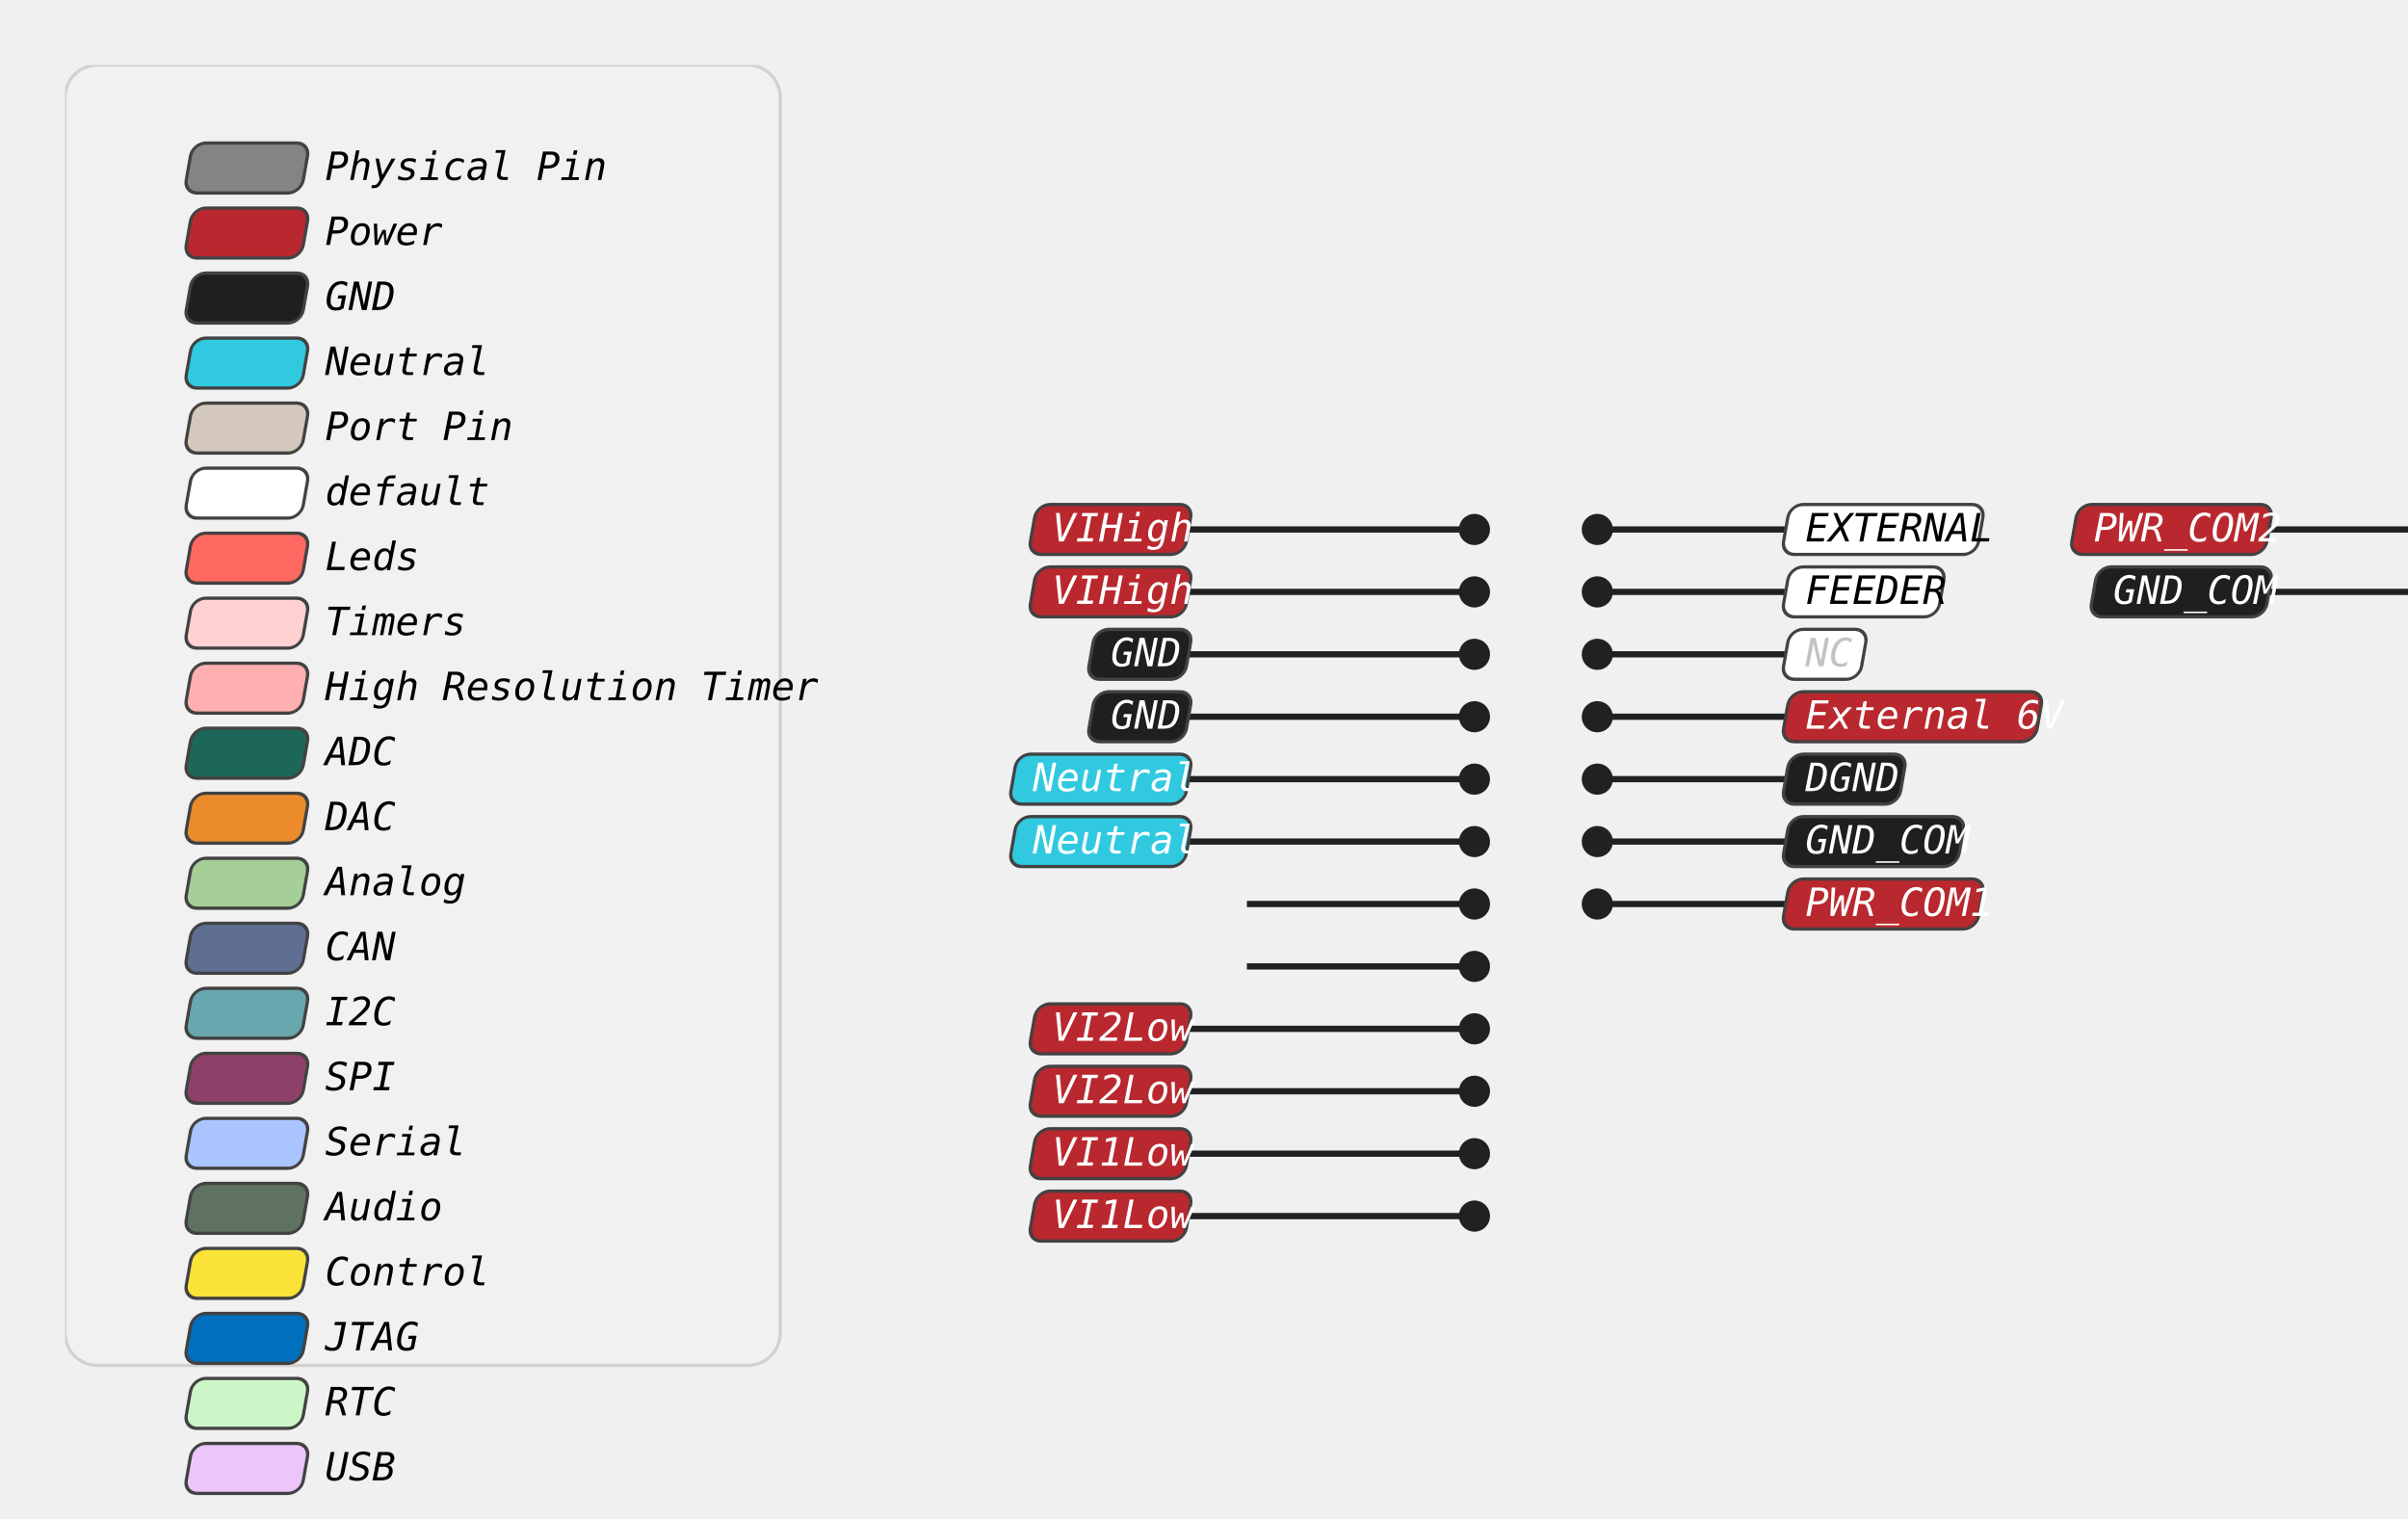
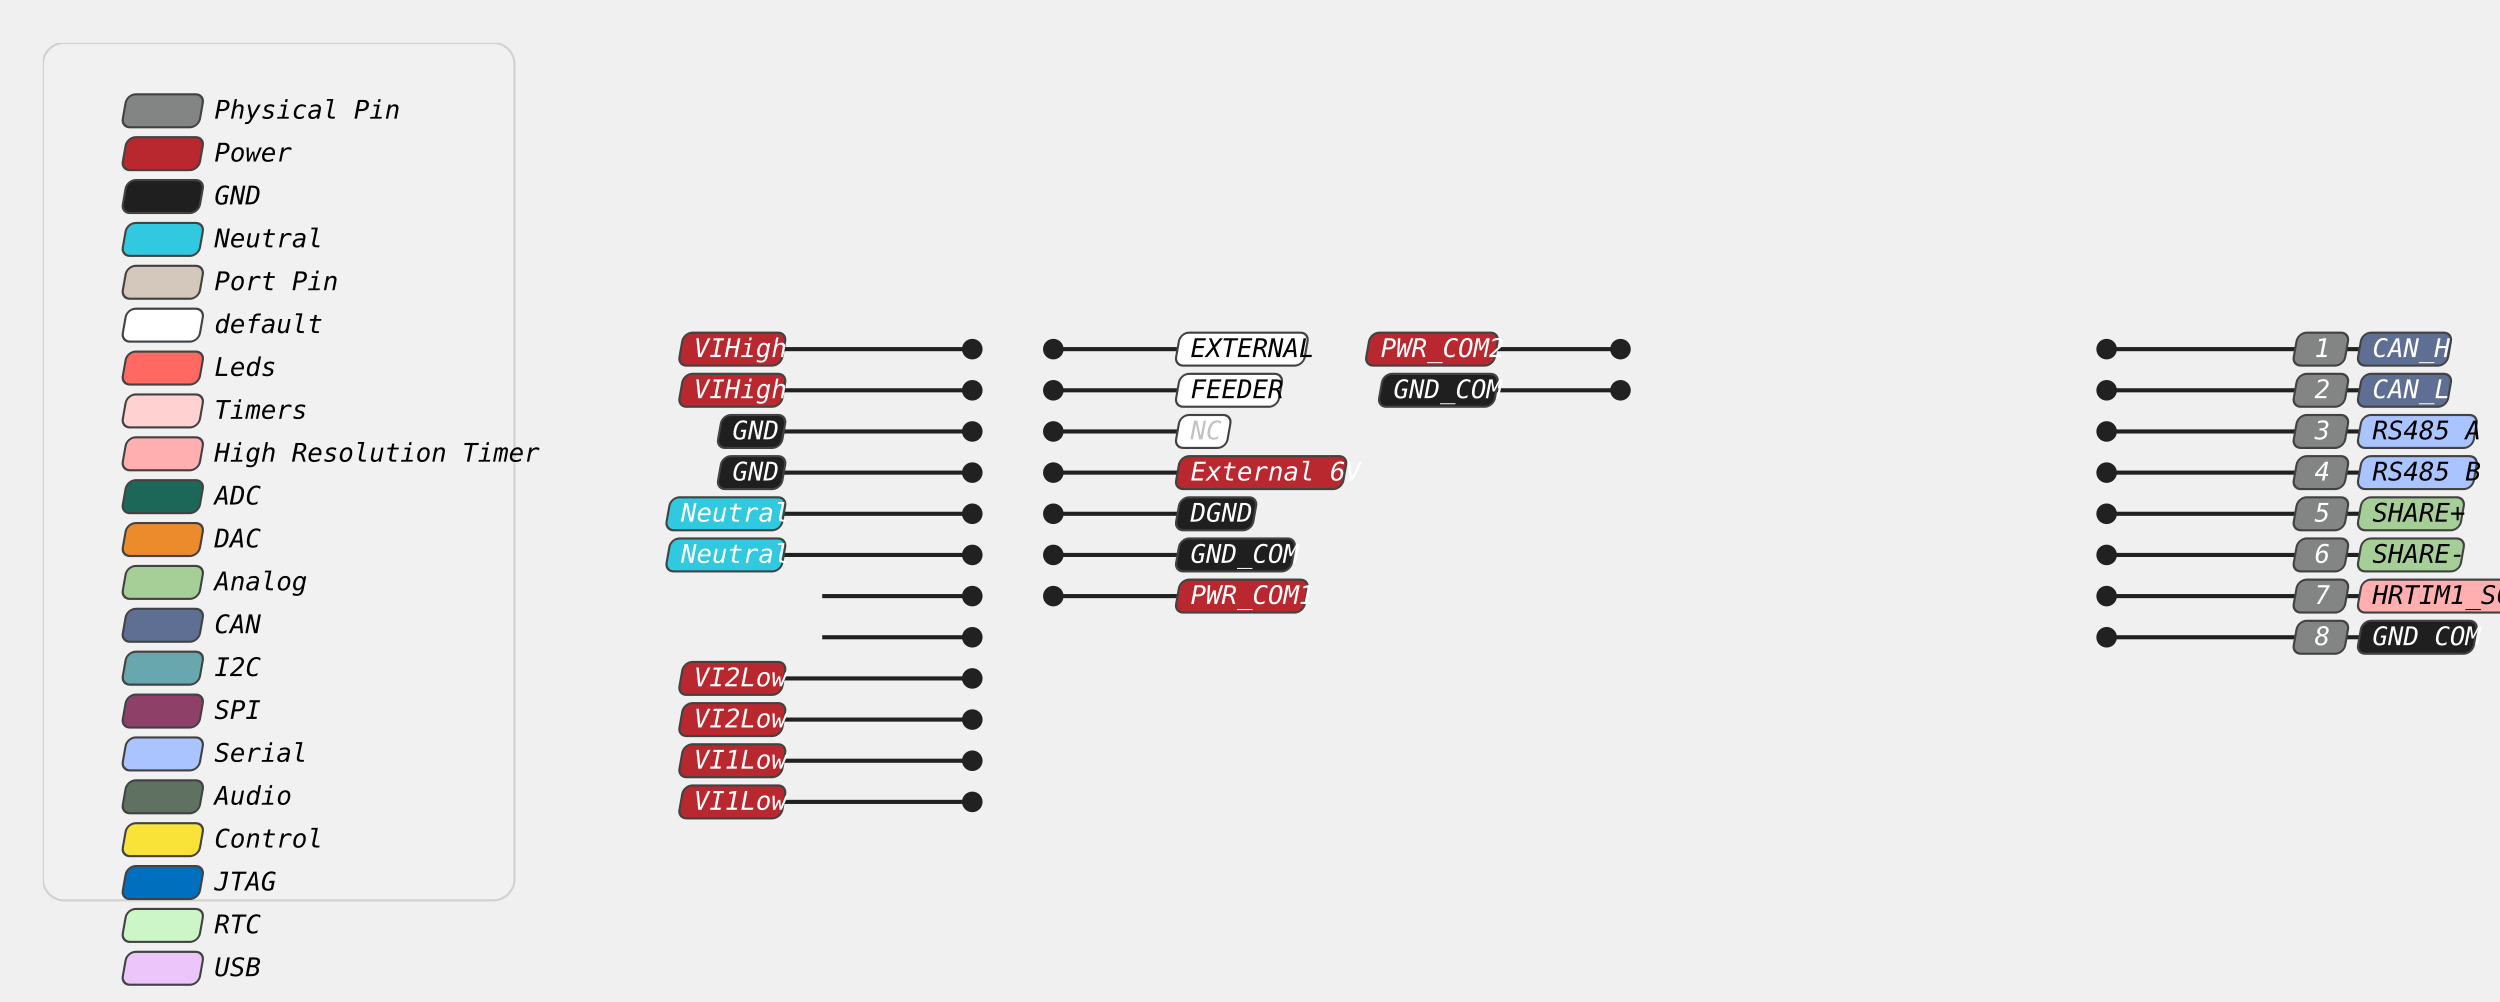
<svg xmlns="http://www.w3.org/2000/svg" version="1.1" x="0" y="0">
  <svg version="1.1" x="10" y="10">
    <rect x="0" y="0" height="200" width="110" rx="5" ry="5" style="fill:#f1f1f1 ; stroke-width:0.5; stroke:#d1d1d1; " />
    <rect x="21.763" y="12" height="7.68" width="18" rx="2" ry="2" style="fill:#828584; stroke-width:0.5; stroke:#424242; " transform="skewX(-10)" />
    <text x="22.0" y="17.68" style="font-size:0.5em; font-family:Monospace; fill:#ffffff; font-style:italic; ">
    </text>
    <text x="40.0" y="17.68" style="font-size:0.5em; font-family:Monospace; fill:#000000; font-style:italic; ">
Physical Pin</text>
    <rect x="23.527" y="22" height="7.68" width="18" rx="2" ry="2" style="fill:#b9282e; stroke-width:0.5; stroke:#424242; " transform="skewX(-10)" />
    <text x="22.0" y="27.68" style="font-size:0.5em; font-family:Monospace; fill:#ffffff; font-style:italic; ">
    </text>
    <text x="40.0" y="27.68" style="font-size:0.5em; font-family:Monospace; fill:#000000; font-style:italic; ">
Power</text>
    <rect x="25.29" y="32" height="7.68" width="18" rx="2" ry="2" style="fill:#1f1f1f; stroke-width:0.5; stroke:#424242; " transform="skewX(-10)" />
    <text x="22.0" y="37.68" style="font-size:0.5em; font-family:Monospace; fill:#ffffff; font-style:italic; ">
    </text>
    <text x="40.0" y="37.68" style="font-size:0.5em; font-family:Monospace; fill:#000000; font-style:italic; ">
GND</text>
    <rect x="27.053" y="42" height="7.68" width="18" rx="2" ry="2" style="fill:#30c9e0; stroke-width:0.5; stroke:#424242; " transform="skewX(-10)" />
    <text x="22.0" y="47.68" style="font-size:0.5em; font-family:Monospace; fill:#ffffff; font-style:italic; ">
    </text>
    <text x="40.0" y="47.68" style="font-size:0.5em; font-family:Monospace; fill:#000000; font-style:italic; ">
Neutral</text>
    <rect x="28.816" y="52" height="7.68" width="18" rx="2" ry="2" style="fill:#d3c8bb; stroke-width:0.5; stroke:#424242; " transform="skewX(-10)" />
    <text x="22.0" y="57.68" style="font-size:0.5em; font-family:Monospace; fill:#000000; font-style:italic; ">
    </text>
    <text x="40.0" y="57.68" style="font-size:0.5em; font-family:Monospace; fill:#000000; font-style:italic; ">
Port Pin</text>
    <rect x="30.58" y="62" height="7.68" width="18" rx="2" ry="2" style="fill:#ffffff; stroke-width:0.5; stroke:#424242; " transform="skewX(-10)" />
    <text x="22.0" y="67.68" style="font-size:0.5em; font-family:Monospace; fill:#000000; font-style:italic; ">
    </text>
    <text x="40.0" y="67.68" style="font-size:0.5em; font-family:Monospace; fill:#000000; font-style:italic; ">
default</text>
    <rect x="32.343" y="72" height="7.68" width="18" rx="2" ry="2" style="fill:#FF6961; stroke-width:0.5; stroke:#424242; " transform="skewX(-10)" />
    <text x="22.0" y="77.68" style="font-size:0.5em; font-family:Monospace; fill:#ffffff; font-style:italic; ">
    </text>
    <text x="40.0" y="77.68" style="font-size:0.5em; font-family:Monospace; fill:#000000; font-style:italic; ">
Leds</text>
    <rect x="34.106" y="82" height="7.68" width="18" rx="2" ry="2" style="fill:#FFD1D1; stroke-width:0.5; stroke:#424242; " transform="skewX(-10)" />
    <text x="22.0" y="87.68" style="font-size:0.5em; font-family:Monospace; fill:#000000; font-style:italic; ">
    </text>
    <text x="40.0" y="87.68" style="font-size:0.5em; font-family:Monospace; fill:#000000; font-style:italic; ">
Timers</text>
    <rect x="35.869" y="92" height="7.68" width="18" rx="2" ry="2" style="fill:#FFAFAF; stroke-width:0.5; stroke:#424242; " transform="skewX(-10)" />
    <text x="22.0" y="97.68" style="font-size:0.5em; font-family:Monospace; fill:#000000; font-style:italic; ">
    </text>
    <text x="40.0" y="97.68" style="font-size:0.5em; font-family:Monospace; fill:#000000; font-style:italic; ">
High Resolution Timer</text>
    <rect x="37.633" y="102" height="7.68" width="18" rx="2" ry="2" style="fill:#1C6758; stroke-width:0.5; stroke:#424242; " transform="skewX(-10)" />
    <text x="22.0" y="107.68" style="font-size:0.5em; font-family:Monospace; fill:#ffffff; font-style:italic; ">
    </text>
    <text x="40.0" y="107.68" style="font-size:0.5em; font-family:Monospace; fill:#000000; font-style:italic; ">
ADC</text>
    <rect x="39.396" y="112" height="7.68" width="18" rx="2" ry="2" style="fill:#eb8b2c; stroke-width:0.5; stroke:#424242; " transform="skewX(-10)" />
    <text x="22.0" y="117.68" style="font-size:0.5em; font-family:Monospace; fill:#000000; font-style:italic; ">
    </text>
    <text x="40.0" y="117.68" style="font-size:0.5em; font-family:Monospace; fill:#000000; font-style:italic; ">
DAC</text>
    <rect x="41.159" y="122" height="7.68" width="18" rx="2" ry="2" style="fill:#A6CF98; stroke-width:0.5; stroke:#424242; " transform="skewX(-10)" />
    <text x="22.0" y="127.68" style="font-size:0.5em; font-family:Monospace; fill:#000000; font-style:italic; ">
    </text>
    <text x="40.0" y="127.68" style="font-size:0.5em; font-family:Monospace; fill:#000000; font-style:italic; ">
Analog</text>
    <rect x="42.923" y="132" height="7.68" width="18" rx="2" ry="2" style="fill:#5F6F94; stroke-width:0.5; stroke:#424242; " transform="skewX(-10)" />
    <text x="22.0" y="137.68" style="font-size:0.5em; font-family:Monospace; fill:#ffffff; font-style:italic; ">
    </text>
    <text x="40.0" y="137.68" style="font-size:0.5em; font-family:Monospace; fill:#000000; font-style:italic; ">
CAN</text>
    <rect x="44.686" y="142" height="7.68" width="18" rx="2" ry="2" style="fill:#68A7AD; stroke-width:0.5; stroke:#424242; " transform="skewX(-10)" />
    <text x="22.0" y="147.68" style="font-size:0.5em; font-family:Monospace; fill:#000000; font-style:italic; ">
    </text>
    <text x="40.0" y="147.68" style="font-size:0.5em; font-family:Monospace; fill:#000000; font-style:italic; ">
I2C</text>
    <rect x="46.449" y="152" height="7.68" width="18" rx="2" ry="2" style="fill:#8F4068; stroke-width:0.5; stroke:#424242; " transform="skewX(-10)" />
    <text x="22.0" y="157.68" style="font-size:0.5em; font-family:Monospace; fill:#ffffff; font-style:italic; ">
    </text>
    <text x="40.0" y="157.68" style="font-size:0.5em; font-family:Monospace; fill:#000000; font-style:italic; ">
SPI</text>
    <rect x="48.212" y="162" height="7.68" width="18" rx="2" ry="2" style="fill:#AAC4FF; stroke-width:0.5; stroke:#424242; " transform="skewX(-10)" />
    <text x="22.0" y="167.68" style="font-size:0.5em; font-family:Monospace; fill:#000000; font-style:italic; ">
    </text>
    <text x="40.0" y="167.68" style="font-size:0.5em; font-family:Monospace; fill:#000000; font-style:italic; ">
Serial</text>
    <rect x="49.976" y="172" height="7.68" width="18" rx="2" ry="2" style="fill:#5F7161; stroke-width:0.5; stroke:#424242; " transform="skewX(-10)" />
    <text x="22.0" y="177.68" style="font-size:0.5em; font-family:Monospace; fill:#ffffff; font-style:italic; ">
    </text>
    <text x="40.0" y="177.68" style="font-size:0.5em; font-family:Monospace; fill:#000000; font-style:italic; ">
Audio</text>
    <rect x="51.739" y="182" height="7.68" width="18" rx="2" ry="2" style="fill:#f9e339; stroke-width:0.5; stroke:#424242; " transform="skewX(-10)" />
    <text x="22.0" y="187.68" style="font-size:0.5em; font-family:Monospace; fill:#000000; font-style:italic; ">
    </text>
    <text x="40.0" y="187.68" style="font-size:0.5em; font-family:Monospace; fill:#000000; font-style:italic; ">
Control</text>
    <rect x="53.502" y="192" height="7.68" width="18" rx="2" ry="2" style="fill:#006fbe; stroke-width:0.5; stroke:#424242; " transform="skewX(-10)" />
    <text x="22.0" y="197.68" style="font-size:0.5em; font-family:Monospace; fill:#ffffff; font-style:italic; ">
    </text>
    <text x="40.0" y="197.68" style="font-size:0.5em; font-family:Monospace; fill:#000000; font-style:italic; ">
JTAG</text>
    <rect x="55.265" y="202" height="7.68" width="18" rx="2" ry="2" style="fill:#CCF6C8; stroke-width:0.5; stroke:#424242; " transform="skewX(-10)" />
    <text x="22.0" y="207.68" style="font-size:0.5em; font-family:Monospace; fill:#000000; font-style:italic; ">
    </text>
    <text x="40.0" y="207.68" style="font-size:0.5em; font-family:Monospace; fill:#000000; font-style:italic; ">
RTC</text>
    <rect x="57.029" y="212" height="7.68" width="18" rx="2" ry="2" style="fill:#ECC5FB; stroke-width:0.5; stroke:#424242; " transform="skewX(-10)" />
    <text x="22.0" y="217.68" style="font-size:0.5em; font-family:Monospace; fill:#000000; font-style:italic; ">
    </text>
    <text x="40.0" y="217.68" style="font-size:0.5em; font-family:Monospace; fill:#000000; font-style:italic; ">
USB</text>
    <svg version="1.1" x="18.84" y="230">
      <path d="m 0 0 c 2 0 2.5 0 3 0 c 1 0 1 -3 3 -3 c 1.5 0 3 3 3 3 c 0 0 1.5 3 3 3 c 2 0 2 -3 3 -3 c 0 0 1 0 3 0 " style="stroke-width:0.96; stroke:#212121; fill:none; " />
    </svg>
    <text x="40.84" y="231.68" style="font-size:0.5em; font-family:Monospace; fill:#000000; font-style:italic; ">
HRTIM PWM</text>
  </svg>
  <circle cx="226.772" cy="81.431" r="1.92" style="stroke-width:0.96; stroke:#212121; fill:#212121; " />
  <line x1="226.772" y1="81.431" x2="164.772" y2="81.431" style="stroke-width:0.96; stroke:#212121; fill:#212121; " />
  <svg version="1.1">
    <rect x="173.159" y="77.591" height="7.68" width="24" rx="2" ry="2" style="fill:#b9282e; stroke-width:0.5; stroke:#424242; " transform="skewX(-10)" />
    <text x="161.831" y="83.271" style="font-size:0.5em; font-family:Monospace; fill:#ffffff; font-style:italic; ">
VIHigh</text>
  </svg>
  <circle cx="226.772" cy="91.031" r="1.92" style="stroke-width:0.96; stroke:#212121; fill:#212121; " />
  <line x1="226.772" y1="91.031" x2="164.772" y2="91.031" style="stroke-width:0.96; stroke:#212121; fill:#212121; " />
  <svg version="1.1">
    <rect x="174.852" y="87.191" height="7.68" width="24" rx="2" ry="2" style="fill:#b9282e; stroke-width:0.5; stroke:#424242; " transform="skewX(-10)" />
    <text x="161.831" y="92.871" style="font-size:0.5em; font-family:Monospace; fill:#ffffff; font-style:italic; ">
VIHigh</text>
  </svg>
  <circle cx="226.772" cy="100.631" r="1.92" style="stroke-width:0.96; stroke:#212121; fill:#212121; " />
  <line x1="226.772" y1="100.631" x2="173.772" y2="100.631" style="stroke-width:0.96; stroke:#212121; fill:#212121; " />
  <svg version="1.1">
    <rect x="185.545" y="96.791" height="7.68" width="15" rx="2" ry="2" style="fill:#1f1f1f; stroke-width:0.5; stroke:#424242; " transform="skewX(-10)" />
    <text x="170.831" y="102.471" style="font-size:0.5em; font-family:Monospace; fill:#ffffff; font-style:italic; ">
GND</text>
  </svg>
  <circle cx="226.772" cy="110.231" r="1.92" style="stroke-width:0.96; stroke:#212121; fill:#212121; " />
  <line x1="226.772" y1="110.231" x2="173.772" y2="110.231" style="stroke-width:0.96; stroke:#212121; fill:#212121; " />
  <svg version="1.1">
    <rect x="187.238" y="106.391" height="7.68" width="15" rx="2" ry="2" style="fill:#1f1f1f; stroke-width:0.5; stroke:#424242; " transform="skewX(-10)" />
    <text x="170.831" y="112.071" style="font-size:0.5em; font-family:Monospace; fill:#ffffff; font-style:italic; ">
GND</text>
  </svg>
  <circle cx="226.772" cy="119.831" r="1.92" style="stroke-width:0.96; stroke:#212121; fill:#212121; " />
  <line x1="226.772" y1="119.831" x2="161.772" y2="119.831" style="stroke-width:0.96; stroke:#212121; fill:#212121; " />
  <svg version="1.1">
    <rect x="176.93" y="115.991" height="7.68" width="27" rx="2" ry="2" style="fill:#30c9e0; stroke-width:0.5; stroke:#424242; " transform="skewX(-10)" />
    <text x="158.831" y="121.671" style="font-size:0.5em; font-family:Monospace; fill:#ffffff; font-style:italic; ">
Neutral</text>
  </svg>
  <circle cx="226.772" cy="129.431" r="1.92" style="stroke-width:0.96; stroke:#212121; fill:#212121; " />
  <line x1="226.772" y1="129.431" x2="161.772" y2="129.431" style="stroke-width:0.96; stroke:#212121; fill:#212121; " />
  <svg version="1.1">
    <rect x="178.623" y="125.591" height="7.68" width="27" rx="2" ry="2" style="fill:#30c9e0; stroke-width:0.5; stroke:#424242; " transform="skewX(-10)" />
    <text x="158.831" y="131.271" style="font-size:0.5em; font-family:Monospace; fill:#ffffff; font-style:italic; ">
Neutral</text>
  </svg>
  <circle cx="226.772" cy="139.031" r="1.92" style="stroke-width:0.96; stroke:#212121; fill:#212121; " />
  <line x1="226.772" y1="139.031" x2="191.772" y2="139.031" style="stroke-width:0.96; stroke:#212121; fill:#212121; " />
  <svg version="1.1" />
  <circle cx="226.772" cy="148.631" r="1.92" style="stroke-width:0.96; stroke:#212121; fill:#212121; " />
  <line x1="226.772" y1="148.631" x2="191.772" y2="148.631" style="stroke-width:0.96; stroke:#212121; fill:#212121; " />
  <svg version="1.1" />
  <circle cx="226.772" cy="158.231" r="1.92" style="stroke-width:0.96; stroke:#212121; fill:#212121; " />
  <line x1="226.772" y1="158.231" x2="164.772" y2="158.231" style="stroke-width:0.96; stroke:#212121; fill:#212121; " />
  <svg version="1.1">
    <rect x="186.701" y="154.391" height="7.68" width="24" rx="2" ry="2" style="fill:#b9282e; stroke-width:0.5; stroke:#424242; " transform="skewX(-10)" />
    <text x="161.831" y="160.071" style="font-size:0.5em; font-family:Monospace; fill:#ffffff; font-style:italic; ">
VI2Low</text>
  </svg>
  <circle cx="226.772" cy="167.831" r="1.92" style="stroke-width:0.96; stroke:#212121; fill:#212121; " />
  <line x1="226.772" y1="167.831" x2="164.772" y2="167.831" style="stroke-width:0.96; stroke:#212121; fill:#212121; " />
  <svg version="1.1">
    <rect x="188.394" y="163.991" height="7.68" width="24" rx="2" ry="2" style="fill:#b9282e; stroke-width:0.5; stroke:#424242; " transform="skewX(-10)" />
    <text x="161.831" y="169.671" style="font-size:0.5em; font-family:Monospace; fill:#ffffff; font-style:italic; ">
VI2Low</text>
  </svg>
  <circle cx="226.772" cy="177.431" r="1.92" style="stroke-width:0.96; stroke:#212121; fill:#212121; " />
  <line x1="226.772" y1="177.431" x2="164.772" y2="177.431" style="stroke-width:0.96; stroke:#212121; fill:#212121; " />
  <svg version="1.1">
    <rect x="190.087" y="173.591" height="7.68" width="24" rx="2" ry="2" style="fill:#b9282e; stroke-width:0.5; stroke:#424242; " transform="skewX(-10)" />
    <text x="161.831" y="179.271" style="font-size:0.5em; font-family:Monospace; fill:#ffffff; font-style:italic; ">
VI1Low</text>
  </svg>
  <circle cx="226.772" cy="187.031" r="1.92" style="stroke-width:0.96; stroke:#212121; fill:#212121; " />
  <line x1="226.772" y1="187.031" x2="164.772" y2="187.031" style="stroke-width:0.96; stroke:#212121; fill:#212121; " />
  <svg version="1.1">
    <rect x="191.779" y="183.191" height="7.68" width="24" rx="2" ry="2" style="fill:#b9282e; stroke-width:0.5; stroke:#424242; " transform="skewX(-10)" />
    <text x="161.831" y="188.871" style="font-size:0.5em; font-family:Monospace; fill:#ffffff; font-style:italic; ">
VI1Low</text>
  </svg>
  <circle cx="245.669" cy="81.431" r="1.92" style="stroke-width:0.96; stroke:#212121; fill:#212121; " />
  <line x1="245.669" y1="81.431" x2="298.669" y2="81.431" style="stroke-width:0.96; stroke:#212121; fill:#212121; " />
  <svg version="1.1">
    <rect x="288.998" y="77.591" height="7.68" width="30" rx="2" ry="2" style="fill:#ffffff; stroke-width:0.5; stroke:#424242; " transform="skewX(-10)" />
    <text x="277.669" y="83.271" style="font-size:0.5em; font-family:Monospace; fill:#000000; font-style:italic; ">
EXTERNAL</text>
  </svg>
  <circle cx="245.669" cy="91.031" r="1.92" style="stroke-width:0.96; stroke:#212121; fill:#212121; " />
  <line x1="245.669" y1="91.031" x2="292.669" y2="91.031" style="stroke-width:0.96; stroke:#212121; fill:#212121; " />
  <svg version="1.1">
    <rect x="290.691" y="87.191" height="7.68" width="24" rx="2" ry="2" style="fill:#ffffff; stroke-width:0.5; stroke:#424242; " transform="skewX(-10)" />
    <text x="277.669" y="92.871" style="font-size:0.5em; font-family:Monospace; fill:#000000; font-style:italic; ">
FEEDER</text>
  </svg>
  <circle cx="245.669" cy="100.631" r="1.92" style="stroke-width:0.96; stroke:#212121; fill:#212121; " />
  <line x1="245.669" y1="100.631" x2="280.669" y2="100.631" style="stroke-width:0.96; stroke:#212121; fill:#212121; " />
  <svg version="1.1">
    <rect x="292.383" y="96.791" height="7.68" width="12" rx="2" ry="2" style="fill:#ffffff; stroke-width:0.5; stroke:#424242; " transform="skewX(-10)" />
    <text x="277.669" y="102.471" style="font-size:0.5em; font-family:Monospace; fill:#c2c2c2; font-style:italic; ">
NC</text>
  </svg>
  <circle cx="245.669" cy="110.231" r="1.92" style="stroke-width:0.96; stroke:#212121; fill:#212121; " />
  <line x1="245.669" y1="110.231" x2="307.669" y2="110.231" style="stroke-width:0.96; stroke:#212121; fill:#212121; " />
  <svg version="1.1">
    <rect x="294.076" y="106.391" height="7.68" width="39" rx="2" ry="2" style="fill:#b9282e; stroke-width:0.5; stroke:#424242; " transform="skewX(-10)" />
    <text x="277.669" y="112.071" style="font-size:0.5em; font-family:Monospace; fill:#ffffff; font-style:italic; ">
External 6V</text>
  </svg>
  <circle cx="245.669" cy="119.831" r="1.92" style="stroke-width:0.96; stroke:#212121; fill:#212121; " />
  <line x1="245.669" y1="119.831" x2="286.669" y2="119.831" style="stroke-width:0.96; stroke:#212121; fill:#212121; " />
  <svg version="1.1">
    <rect x="295.769" y="115.991" height="7.68" width="18" rx="2" ry="2" style="fill:#1f1f1f; stroke-width:0.5; stroke:#424242; " transform="skewX(-10)" />
    <text x="277.669" y="121.671" style="font-size:0.5em; font-family:Monospace; fill:#ffffff; font-style:italic; ">
DGND</text>
  </svg>
  <circle cx="245.669" cy="129.431" r="1.92" style="stroke-width:0.96; stroke:#212121; fill:#212121; " />
  <line x1="245.669" y1="129.431" x2="295.669" y2="129.431" style="stroke-width:0.96; stroke:#212121; fill:#212121; " />
  <svg version="1.1">
    <rect x="297.462" y="125.591" height="7.68" width="27" rx="2" ry="2" style="fill:#1f1f1f; stroke-width:0.5; stroke:#424242; " transform="skewX(-10)" />
    <text x="277.669" y="131.271" style="font-size:0.5em; font-family:Monospace; fill:#ffffff; font-style:italic; ">
GND_COM</text>
  </svg>
  <circle cx="245.669" cy="139.031" r="1.92" style="stroke-width:0.96; stroke:#212121; fill:#212121; " />
  <line x1="245.669" y1="139.031" x2="298.669" y2="139.031" style="stroke-width:0.96; stroke:#212121; fill:#212121; " />
  <svg version="1.1">
    <rect x="299.154" y="135.191" height="7.68" width="30" rx="2" ry="2" style="fill:#b9282e; stroke-width:0.5; stroke:#424242; " transform="skewX(-10)" />
    <text x="277.669" y="140.871" style="font-size:0.5em; font-family:Monospace; fill:#ffffff; font-style:italic; ">
PWR_COM1</text>
  </svg>
  <circle cx="377.953" cy="81.431" r="1.92" style="stroke-width:0.96; stroke:#212121; fill:#212121; " />
  <line x1="377.953" y1="81.431" x2="324.953" y2="81.431" style="stroke-width:0.96; stroke:#212121; fill:#212121; " />
  <svg version="1.1">
    <rect x="333.34" y="77.591" height="7.68" width="30" rx="2" ry="2" style="fill:#b9282e; stroke-width:0.5; stroke:#424242; " transform="skewX(-10)" />
    <text x="322.012" y="83.271" style="font-size:0.5em; font-family:Monospace; fill:#ffffff; font-style:italic; ">
PWR_COM2</text>
  </svg>
  <circle cx="377.953" cy="91.031" r="1.92" style="stroke-width:0.96; stroke:#212121; fill:#212121; " />
  <line x1="377.953" y1="91.031" x2="327.953" y2="91.031" style="stroke-width:0.96; stroke:#212121; fill:#212121; " />
  <svg version="1.1">
    <rect x="338.033" y="87.191" height="7.68" width="27" rx="2" ry="2" style="fill:#1f1f1f; stroke-width:0.5; stroke:#424242; " transform="skewX(-10)" />
    <text x="325.012" y="92.871" style="font-size:0.5em; font-family:Monospace; fill:#ffffff; font-style:italic; ">
GND_COM</text>
  </svg>
+   <circle cx="491.339" cy="81.431" r="1.92" style="stroke-width:0.96; stroke:#212121; fill:#212121; " />
+   <line x1="491.339" y1="81.431" x2="565.339" y2="81.431" style="stroke-width:0.96; stroke:#212121; fill:#212121; " />
+   <svg version="1.1">
+     <rect x="549.667" y="77.591" height="7.68" width="12" rx="2" ry="2" style="fill:#828584; stroke-width:0.5; stroke:#424242; " transform="skewX(-10)" />
+     <text x="539.839" y="83.271" style="font-size:0.5em; font-family:Monospace; fill:#ffffff; font-style:italic; ">
+ 1</text>
+     <rect x="564.667" y="77.591" height="7.68" width="21" rx="2" ry="2" style="fill:#5F6F94; stroke-width:0.5; stroke:#424242; " transform="skewX(-10)" />
+     <text x="553.339" y="83.271" style="font-size:0.5em; font-family:Monospace; fill:#ffffff; font-style:italic; ">
+ CAN_H</text>
+   </svg>
+   <circle cx="491.339" cy="91.031" r="1.92" style="stroke-width:0.96; stroke:#212121; fill:#212121; " />
+   <line x1="491.339" y1="91.031" x2="565.339" y2="91.031" style="stroke-width:0.96; stroke:#212121; fill:#212121; " />
+   <svg version="1.1">
+     <rect x="551.36" y="87.191" height="7.68" width="12" rx="2" ry="2" style="fill:#828584; stroke-width:0.5; stroke:#424242; " transform="skewX(-10)" />
+     <text x="539.839" y="92.871" style="font-size:0.5em; font-family:Monospace; fill:#ffffff; font-style:italic; ">
+ 2</text>
+     <rect x="566.36" y="87.191" height="7.68" width="21" rx="2" ry="2" style="fill:#5F6F94; stroke-width:0.5; stroke:#424242; " transform="skewX(-10)" />
+     <text x="553.339" y="92.871" style="font-size:0.5em; font-family:Monospace; fill:#ffffff; font-style:italic; ">
+ CAN_L</text>
+   </svg>
+   <circle cx="491.339" cy="100.631" r="1.92" style="stroke-width:0.96; stroke:#212121; fill:#212121; " />
+   <line x1="491.339" y1="100.631" x2="571.339" y2="100.631" style="stroke-width:0.96; stroke:#212121; fill:#212121; " />
+   <svg version="1.1">
+     <rect x="553.053" y="96.791" height="7.68" width="12" rx="2" ry="2" style="fill:#828584; stroke-width:0.5; stroke:#424242; " transform="skewX(-10)" />
+     <text x="539.839" y="102.471" style="font-size:0.5em; font-family:Monospace; fill:#ffffff; font-style:italic; ">
+ 3</text>
+     <rect x="568.053" y="96.791" height="7.68" width="27" rx="2" ry="2" style="fill:#AAC4FF; stroke-width:0.5; stroke:#424242; " transform="skewX(-10)" />
+     <text x="553.339" y="102.471" style="font-size:0.5em; font-family:Monospace; fill:#000000; font-style:italic; ">
+ RS485 A</text>
+   </svg>
+   <circle cx="491.339" cy="110.231" r="1.92" style="stroke-width:0.96; stroke:#212121; fill:#212121; " />
+   <line x1="491.339" y1="110.231" x2="571.339" y2="110.231" style="stroke-width:0.96; stroke:#212121; fill:#212121; " />
+   <svg version="1.1">
+     <rect x="554.745" y="106.391" height="7.68" width="12" rx="2" ry="2" style="fill:#828584; stroke-width:0.5; stroke:#424242; " transform="skewX(-10)" />
+     <text x="539.839" y="112.071" style="font-size:0.5em; font-family:Monospace; fill:#ffffff; font-style:italic; ">
+ 4</text>
+     <rect x="569.745" y="106.391" height="7.68" width="27" rx="2" ry="2" style="fill:#AAC4FF; stroke-width:0.5; stroke:#424242; " transform="skewX(-10)" />
+     <text x="553.339" y="112.071" style="font-size:0.5em; font-family:Monospace; fill:#000000; font-style:italic; ">
+ RS485 B</text>
+   </svg>
+   <circle cx="491.339" cy="119.831" r="1.92" style="stroke-width:0.96; stroke:#212121; fill:#212121; " />
+   <line x1="491.339" y1="119.831" x2="568.339" y2="119.831" style="stroke-width:0.96; stroke:#212121; fill:#212121; " />
+   <svg version="1.1">
+     <rect x="556.438" y="115.991" height="7.68" width="12" rx="2" ry="2" style="fill:#828584; stroke-width:0.5; stroke:#424242; " transform="skewX(-10)" />
+     <text x="539.839" y="121.671" style="font-size:0.5em; font-family:Monospace; fill:#ffffff; font-style:italic; ">
+ 5</text>
+     <rect x="571.438" y="115.991" height="7.68" width="24" rx="2" ry="2" style="fill:#A6CF98; stroke-width:0.5; stroke:#424242; " transform="skewX(-10)" />
+     <text x="553.339" y="121.671" style="font-size:0.5em; font-family:Monospace; fill:#000000; font-style:italic; ">
+ SHARE+</text>
+   </svg>
+   <circle cx="491.339" cy="129.431" r="1.92" style="stroke-width:0.96; stroke:#212121; fill:#212121; " />
+   <line x1="491.339" y1="129.431" x2="568.339" y2="129.431" style="stroke-width:0.96; stroke:#212121; fill:#212121; " />
+   <svg version="1.1">
+     <rect x="558.131" y="125.591" height="7.68" width="12" rx="2" ry="2" style="fill:#828584; stroke-width:0.5; stroke:#424242; " transform="skewX(-10)" />
+     <text x="539.839" y="131.271" style="font-size:0.5em; font-family:Monospace; fill:#ffffff; font-style:italic; ">
+ 6</text>
+     <rect x="573.131" y="125.591" height="7.68" width="24" rx="2" ry="2" style="fill:#A6CF98; stroke-width:0.5; stroke:#424242; " transform="skewX(-10)" />
+     <text x="553.339" y="131.271" style="font-size:0.5em; font-family:Monospace; fill:#000000; font-style:italic; ">
+ SHARE-</text>
+   </svg>
+   <circle cx="491.339" cy="139.031" r="1.92" style="stroke-width:0.96; stroke:#212121; fill:#212121; " />
+   <line x1="491.339" y1="139.031" x2="583.339" y2="139.031" style="stroke-width:0.96; stroke:#212121; fill:#212121; " />
+   <svg version="1.1">
+     <rect x="559.824" y="135.191" height="7.68" width="12" rx="2" ry="2" style="fill:#828584; stroke-width:0.5; stroke:#424242; " transform="skewX(-10)" />
+     <text x="539.839" y="140.871" style="font-size:0.5em; font-family:Monospace; fill:#ffffff; font-style:italic; ">
+ 7</text>
+     <rect x="574.824" y="135.191" height="7.68" width="39" rx="2" ry="2" style="fill:#FFAFAF; stroke-width:0.5; stroke:#424242; " transform="skewX(-10)" />
+     <text x="553.339" y="140.871" style="font-size:0.5em; font-family:Monospace; fill:#000000; font-style:italic; ">
+ HRTIM1_SCIN</text>
+   </svg>
+   <circle cx="491.339" cy="148.631" r="1.92" style="stroke-width:0.96; stroke:#212121; fill:#212121; " />
+   <line x1="491.339" y1="148.631" x2="571.339" y2="148.631" style="stroke-width:0.96; stroke:#212121; fill:#212121; " />
+   <svg version="1.1">
+     <rect x="561.516" y="144.791" height="7.68" width="12" rx="2" ry="2" style="fill:#828584; stroke-width:0.5; stroke:#424242; " transform="skewX(-10)" />
+     <text x="539.839" y="150.471" style="font-size:0.5em; font-family:Monospace; fill:#ffffff; font-style:italic; ">
+ 8</text>
+     <rect x="576.516" y="144.791" height="7.68" width="27" rx="2" ry="2" style="fill:#1f1f1f; stroke-width:0.5; stroke:#424242; " transform="skewX(-10)" />
+     <text x="553.339" y="150.471" style="font-size:0.5em; font-family:Monospace; fill:#ffffff; font-style:italic; ">
+ GND COM</text>
+   </svg>
</svg>
